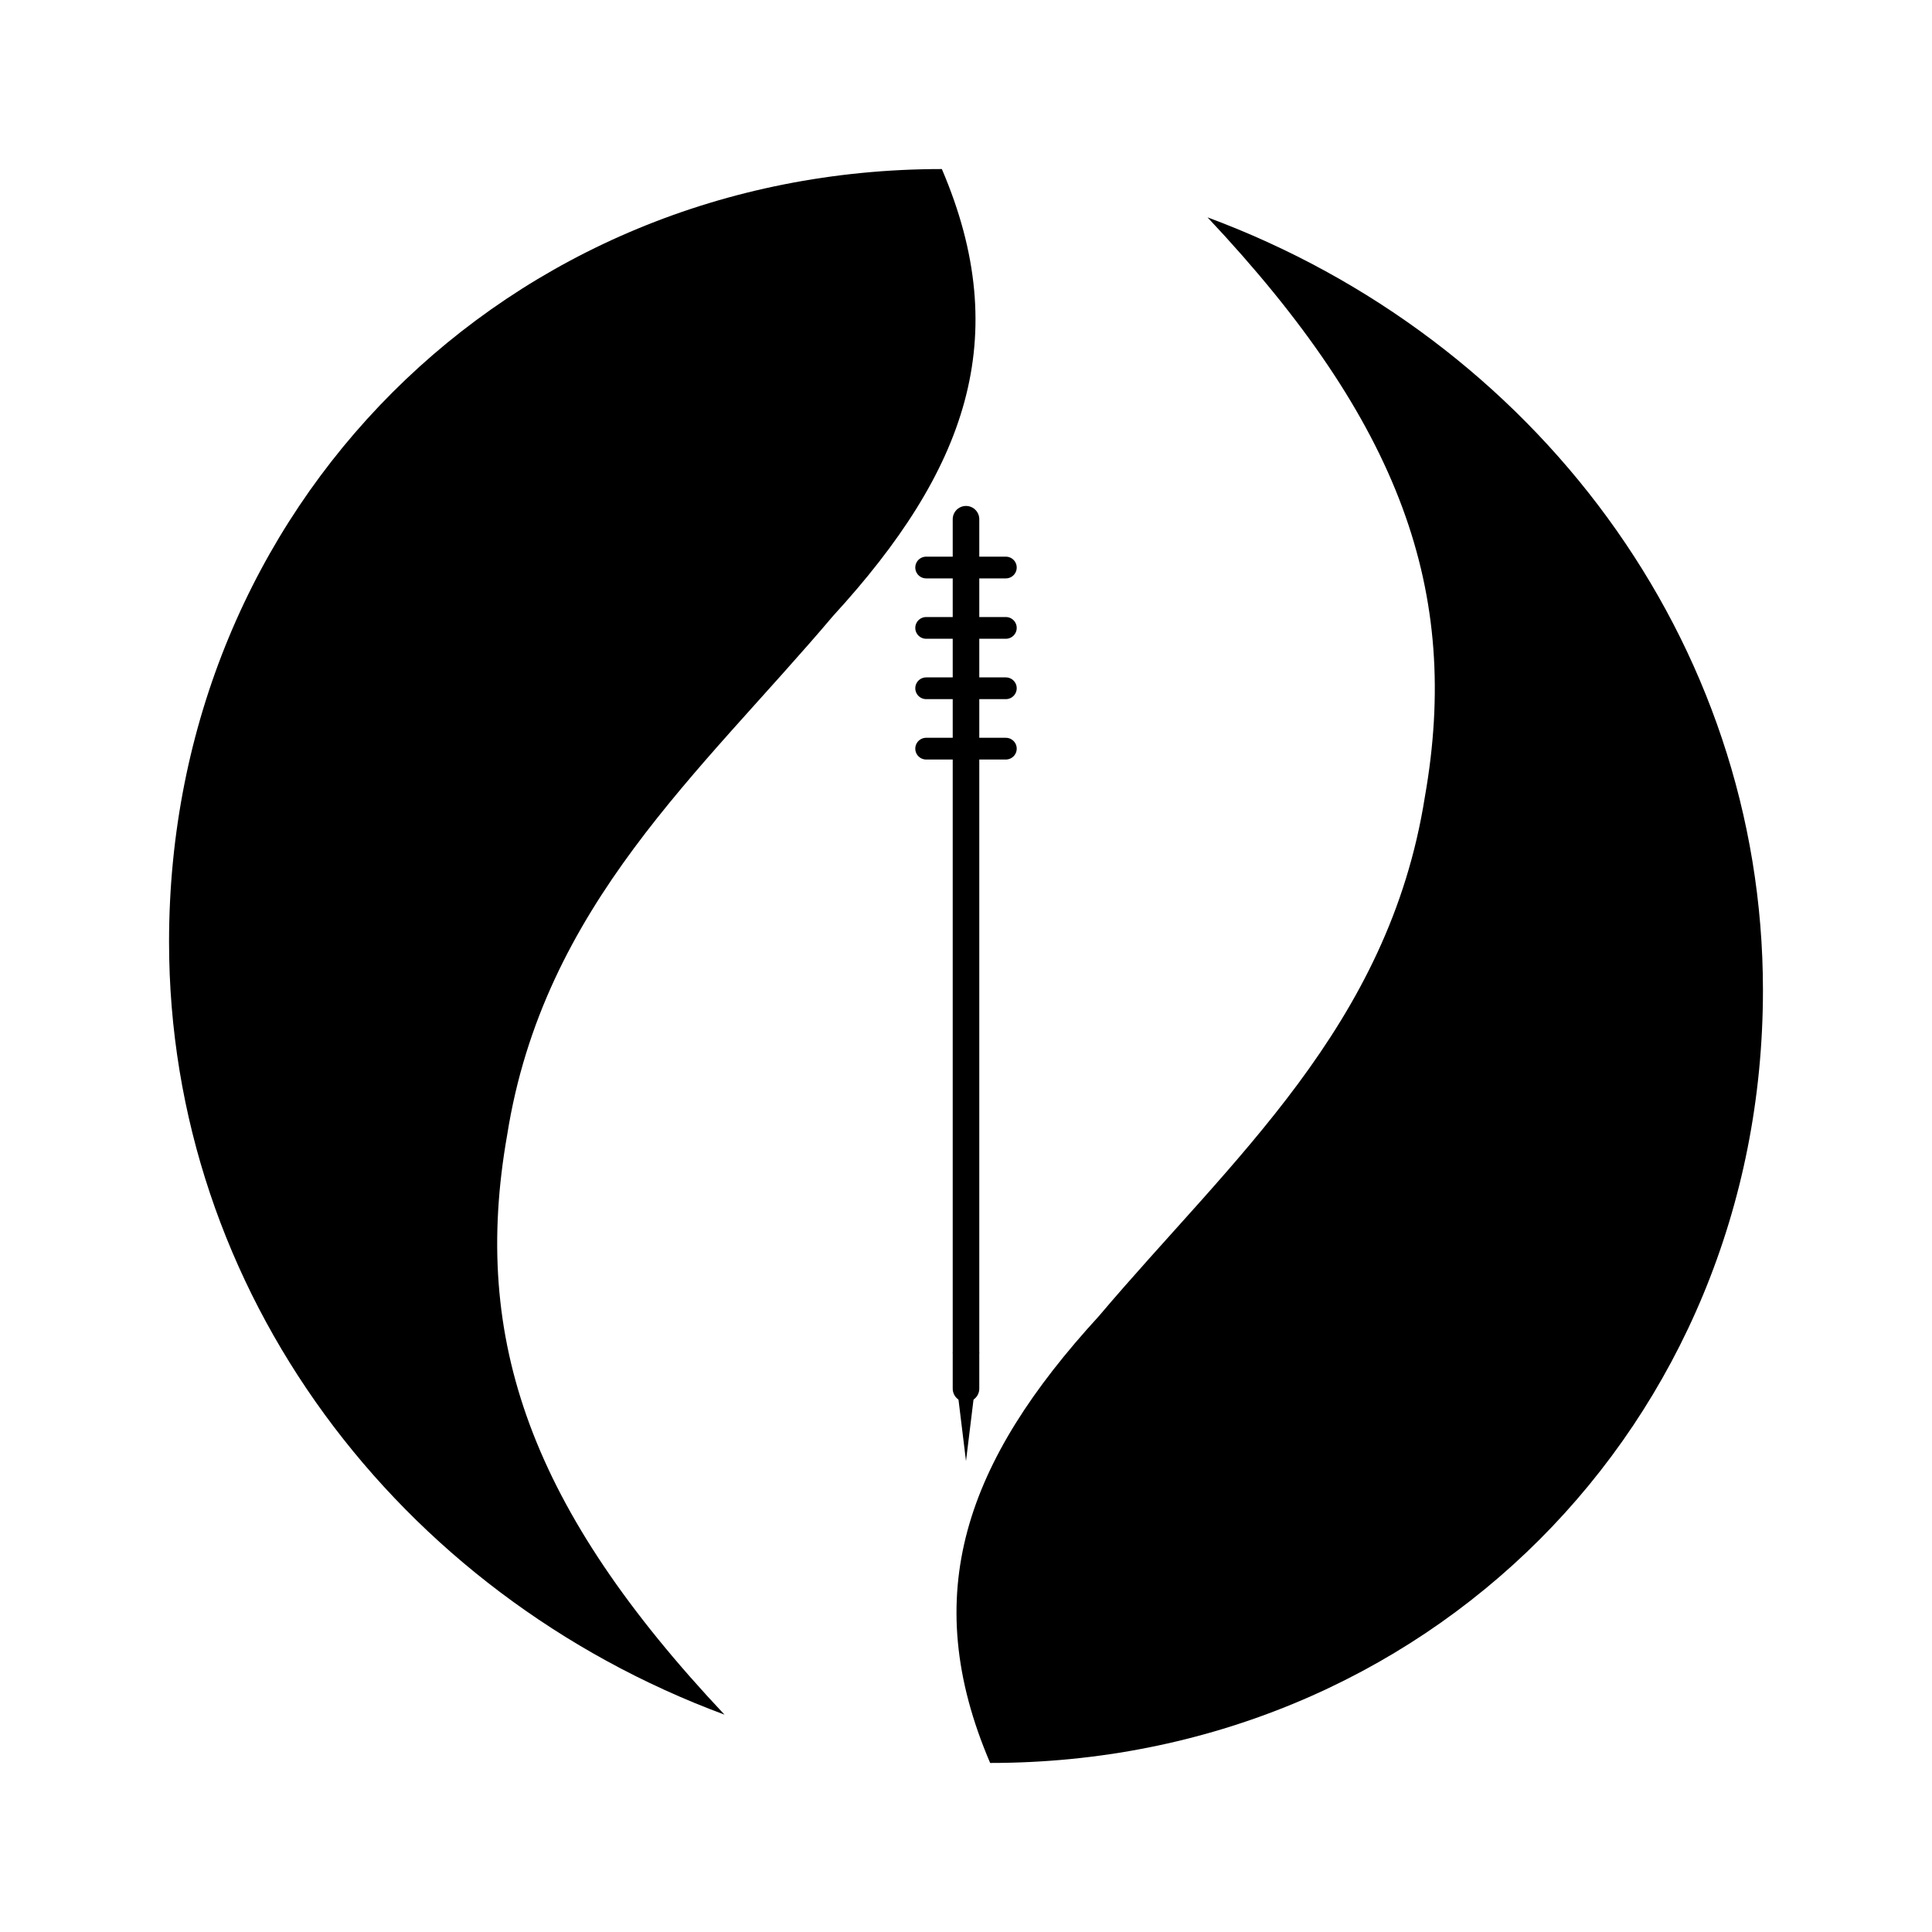
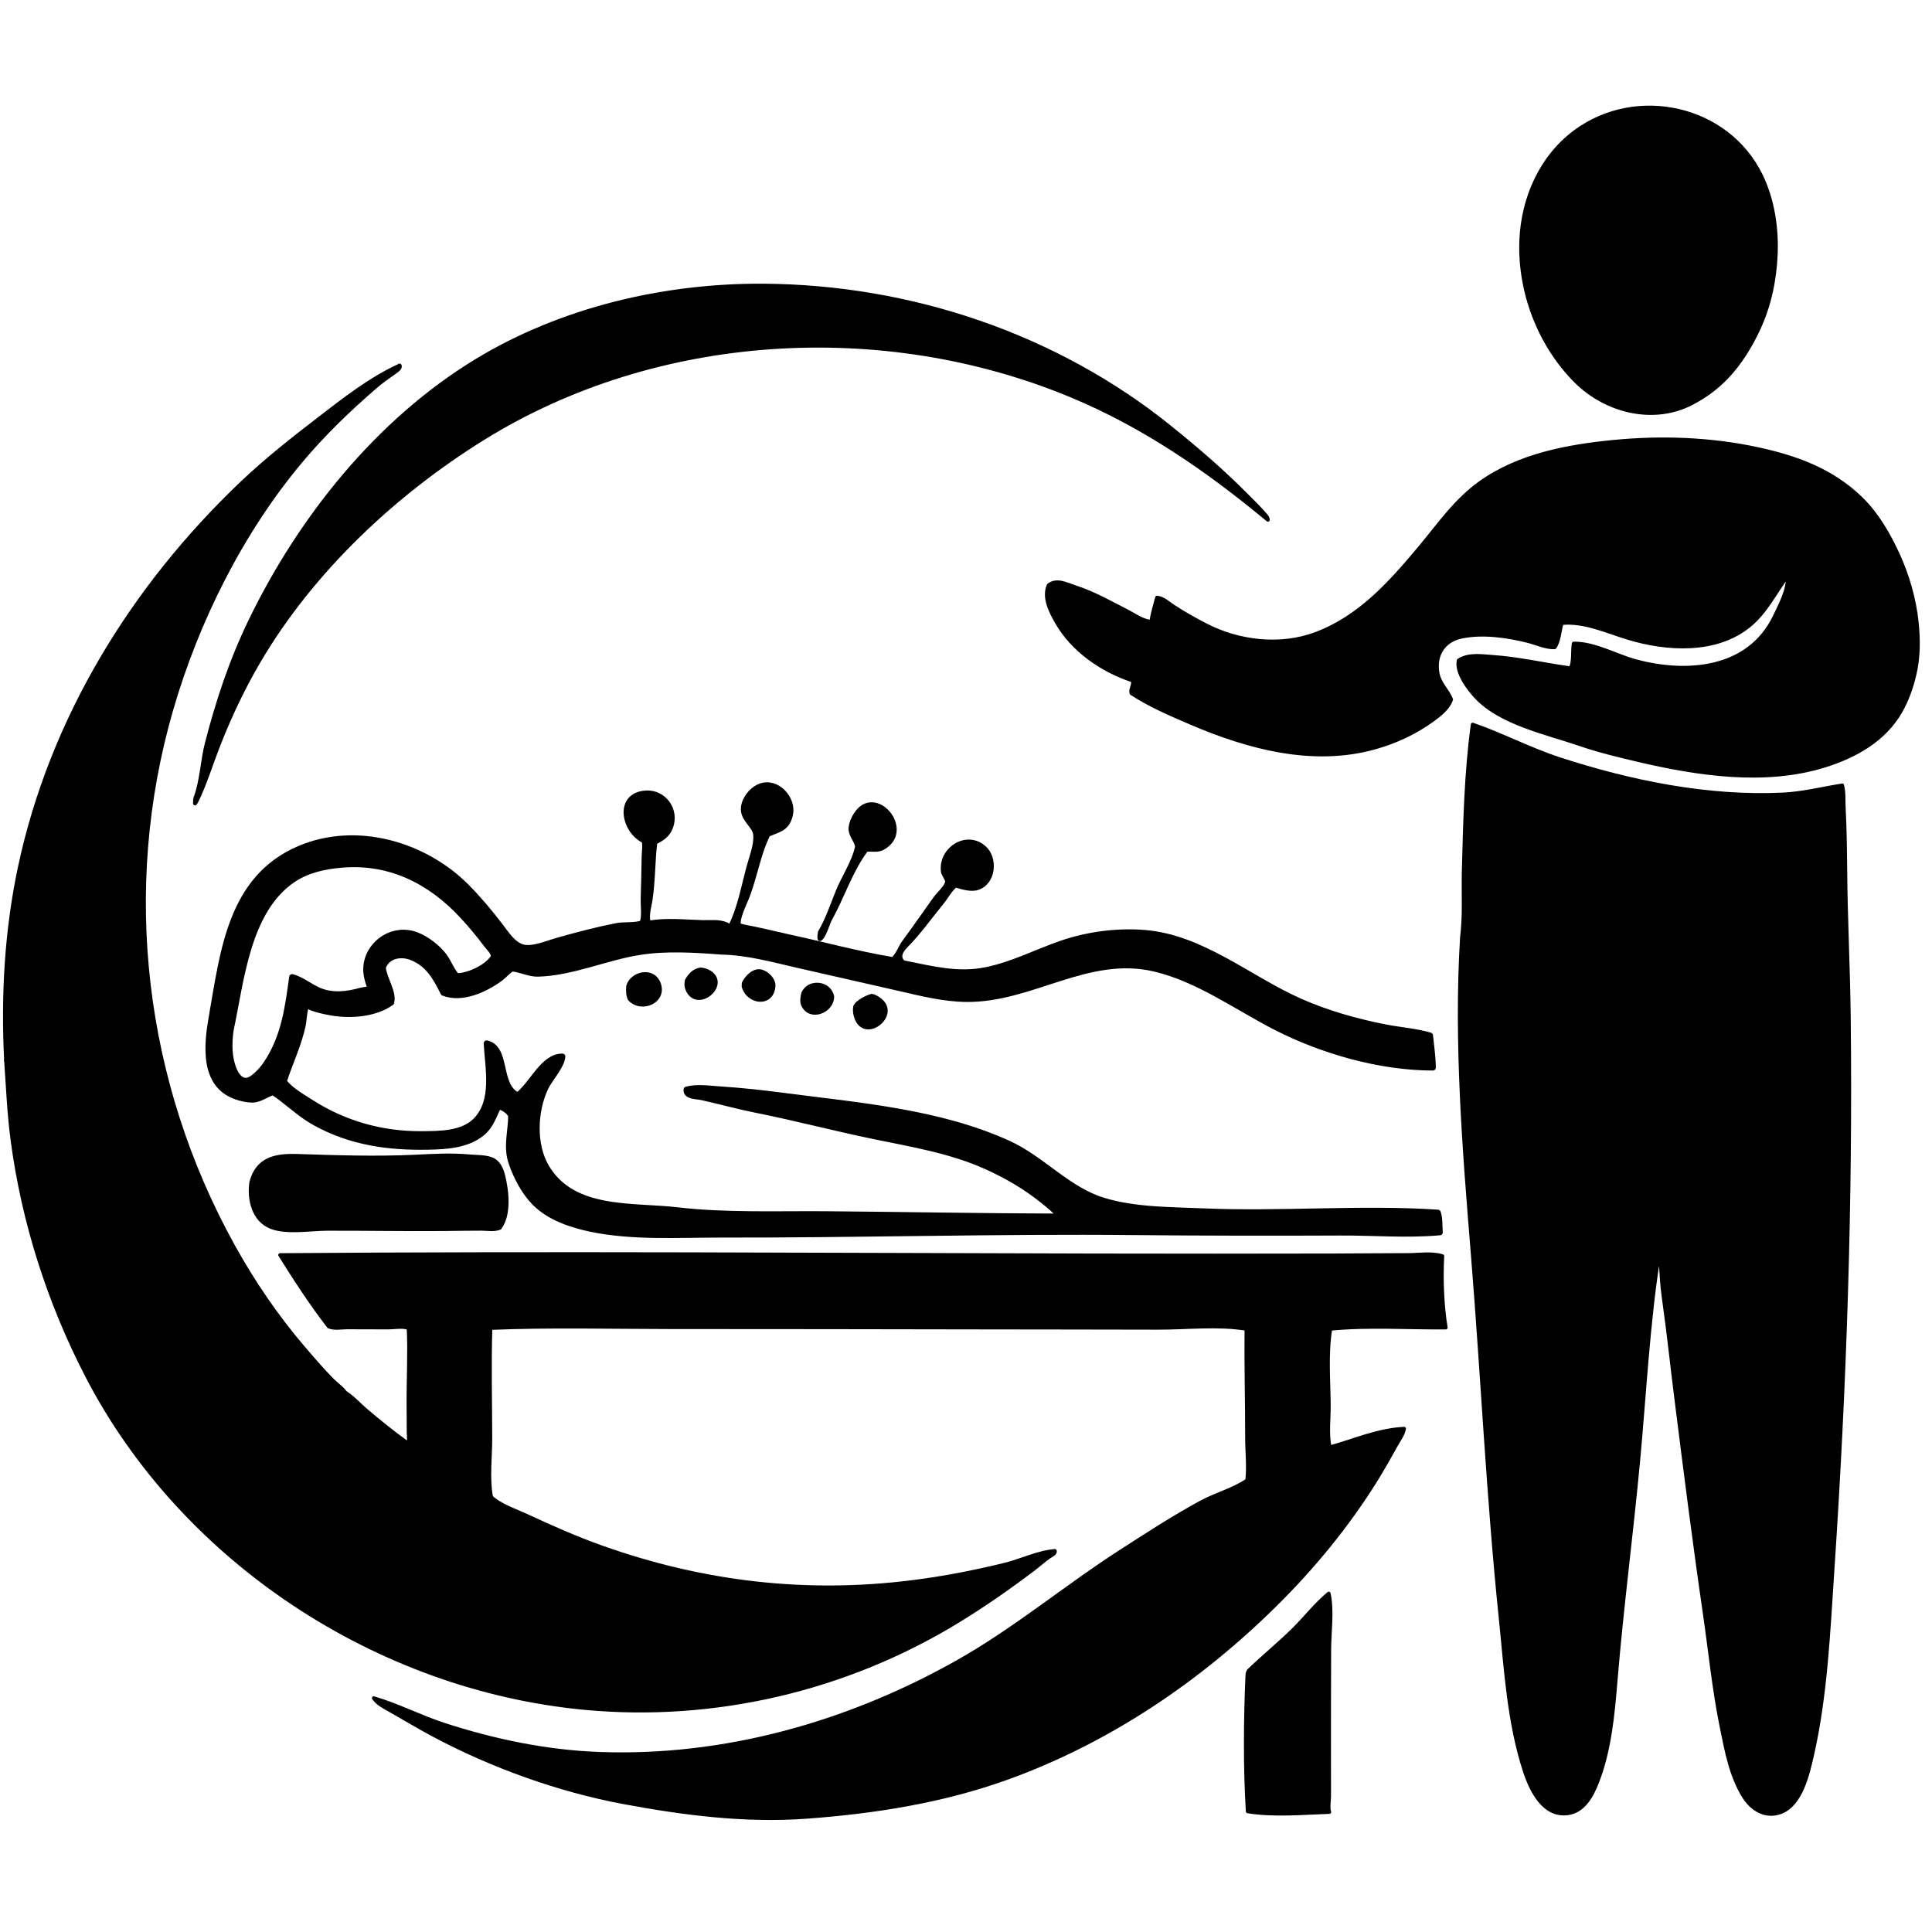
- <svg xmlns="http://www.w3.org/2000/svg" width="160" height="160" viewBox="0 0 160 160" role="img" aria-label="Wang’s Harmony harmony and acupuncture symbol">
-   <g fill="#000000">
-     <path d="M78 14C42 14 14 42 14 78c0 29 19 54 46 64-16-17-21-31-18-48 3-19 16-30 27-43 11-12 15-23 9-37Z" />
-     <path d="M82 146c36 0 64-28 64-64 0-29-19-54-46-64 16 17 21 31 18 48-3 19-16 30-27 43-11 12-15 23-9 37Z" />
-     <path d="M80 43v72" fill="none" stroke="#000000" stroke-width="2.2" stroke-linecap="round" />
-     <path d="M76.7 47h6.6m-6.6 5h6.6m-6.6 5h6.6m-6.6 5h6.6" fill="none" stroke="#000000" stroke-width="1.8" stroke-linecap="round" />
-     <path d="m78.9 112 1.1 9 1.1-9Z" />
+ <svg xmlns="http://www.w3.org/2000/svg" width="160" height="160" viewBox="0 0 160 160" role="img" aria-label="Wang’s Harmony original treatment scene in jade">
+   <g transform="translate(.4 8.9) scale(.4274) translate(-82.64 -286.13)">
+     <path d="M 148.647 535.172 C 143.048 533.406 137.863 530.486 132.839 527.486 C 119.179 519.329 107.955 508.699 98.079 496.283 C 93.909 491.04 90.491 485.208 87.506 479.228 C 86.526 477.264 85.348 475.293 84.51 473.269 C 84.334 472.846 84.8 472.547 84.589 472.109 C 84.345 471.604 83.281 469.828 82.858 470.823 C 82.222 458.285 82.916 445.633 85.535 433.329 C 91.655 404.583 107.453 378.973 128.585 358.88 C 133.341 354.357 138.391 350.397 143.585 346.401 C 148.504 342.616 153.514 338.674 159.154 336.107 C 159.433 336.625 158.603 337.149 158.254 337.397 C 156.98 338.302 155.741 339.144 154.551 340.171 C 149.321 344.682 144.438 349.377 139.995 354.677 C 128.489 368.401 119.888 385.645 114.917 402.813 C 104.824 437.671 109.315 475.036 126.893 506.754 C 130.744 513.701 135.308 520.424 140.483 526.453 C 142.296 528.565 144.13 530.726 146.088 532.704 C 146.908 533.531 147.968 534.223 148.647 535.172 Z" opacity="1" fill="#000000" fill-rule="evenodd" id="object-0" stroke="#000000" stroke-width="0.7" stroke-linejoin="round" />
+     <path d="M 82.858 470.823 C 83.281 469.828 84.345 471.604 84.589 472.109 C 84.8 472.547 84.334 472.846 84.51 473.269 C 85.348 475.293 86.526 477.264 87.506 479.228 C 90.491 485.208 93.909 491.04 98.079 496.283 C 107.955 508.699 119.179 519.329 132.839 527.486 C 137.863 530.486 143.048 533.406 148.647 535.172 C 150.071 536.032 151.233 537.393 152.499 538.471 C 155.082 540.67 157.775 542.862 160.536 544.833 C 163.708 547.369 167.144 549.5 170.724 551.512 C 172.777 552.666 175.315 553.515 176.87 555.364 C 178.494 556.968 181.54 557.983 183.611 558.945 C 188.477 561.204 193.355 563.373 198.413 565.167 C 217.937 572.091 237.839 574.43 258.419 571.85 C 264.501 571.088 270.473 569.932 276.42 568.471 C 279.565 567.698 282.886 566.049 286.105 565.814 C 286.27 566.366 285.368 566.703 285.009 566.956 C 283.983 567.679 283.038 568.539 282.036 569.3 C 277.213 572.961 272.282 576.392 267.108 579.543 C 245.527 592.688 220.018 598.642 194.887 596.26 C 154.786 592.458 116.977 567.651 98.461 531.721 C 91.175 517.582 86.251 502.185 84.134 486.412 C 83.436 481.213 83.226 476.042 82.858 470.823 Z" opacity="1" fill="#000000" fill-rule="evenodd" id="object-1" stroke="#000000" stroke-width="0.7" stroke-linejoin="round" />
+     <path d="M 119.532 419.943 C 120.776 416.738 120.88 412.744 121.748 409.369 C 123.867 401.138 126.466 393.295 130.175 385.633 C 139.84 365.663 154.877 346.827 173.994 335.205 C 190.511 325.162 210.518 320.488 229.749 320.628 C 258.162 320.834 286.407 330.301 308.583 348.24 C 313.644 352.334 318.558 356.545 323.144 361.176 C 324.254 362.297 325.412 363.398 326.454 364.583 C 326.73 364.896 327.465 365.6 327.378 366.039 C 315.635 356.292 303.344 347.806 289.18 341.928 C 252.854 326.851 208.91 329.409 175.345 350.239 C 158.182 360.89 142.247 375.834 131.937 393.323 C 128.44 399.255 125.56 405.528 123.178 411.975 C 122.396 414.093 121.694 416.227 120.812 418.307 C 120.628 418.739 119.457 421.526 119.452 420.949 C 119.486 420.212 119.454 420.547 119.532 419.943 Z" opacity="1" fill="#000000" fill-rule="evenodd" id="object-2" stroke="#000000" stroke-width="0.7" stroke-linejoin="round" />
+     <path d="M 222.494 444.622 C 222.543 445.014 222.79 445.756 222.61 446.129 C 222.466 446.426 222.081 446.318 222.037 446.745 C 222.033 446.784 222.104 448.278 222.345 448.057 C 222.975 447.48 223.019 445.501 223.441 444.718 C 225.138 441.367 225.921 437.07 226.894 433.435 C 227.416 431.487 228.392 429.129 228.233 427.09 C 228.09 425.263 225.935 424.218 225.84 422.23 C 225.752 420.39 227.348 418.337 229.04 417.703 C 232.245 416.5 235.473 420.108 234.772 423.165 C 234.154 425.864 232.628 425.918 230.425 426.908 C 228.48 430.777 227.854 435.342 226.222 439.363 C 225.676 440.709 224.445 443.125 224.675 444.576 C 224.552 444.851 227.416 445.334 227.899 445.434 C 230.198 445.909 232.476 446.489 234.772 446.984 C 241.27 448.384 247.779 450.176 254.334 451.271 C 255.227 451.603 256.178 451.771 257.092 452.036 C 262.337 453.081 267.245 454.377 272.636 453.312 C 277.859 452.28 282.465 449.831 287.448 448.119 C 292.494 446.385 298.221 445.643 303.544 446.083 C 314.64 447 323.702 454.971 333.598 459.354 C 338.834 461.673 344.503 463.274 350.118 464.374 C 352.969 464.932 356.016 465.142 358.801 465.955 C 359.01 468.024 359.323 470.077 359.342 472.166 C 349.137 472.163 337.87 468.937 328.823 464.287 C 321.224 460.382 313.843 454.969 305.423 452.989 C 292.44 449.936 281.647 458.99 269.003 458.877 C 264.544 458.837 260.2 457.729 255.884 456.734 C 249.307 455.218 242.716 453.76 236.134 452.243 C 231.319 451.133 226.485 449.797 221.516 449.7 C 216.298 449.306 210.773 448.949 205.58 449.777 C 199.108 450.81 192.558 453.782 185.999 453.975 C 184.223 454.027 182.645 453.114 180.906 452.965 C 180.056 453.446 179.435 454.273 178.646 454.857 C 175.774 456.984 171.253 459.096 167.636 457.683 C 166.144 454.732 164.754 452.09 161.461 450.787 C 159.378 449.962 156.701 450.418 155.886 452.774 C 156.043 454.868 158.041 457.559 157.508 459.564 C 154.41 461.785 149.673 462.136 146.048 461.521 C 144.756 461.302 143.313 460.987 142.083 460.537 C 141.78 460.426 141.501 460.046 141.195 460.149 C 140.664 460.329 140.54 463.128 140.435 463.65 C 139.638 467.596 137.911 471.083 136.687 474.868 C 137.989 476.572 140.156 477.77 141.933 478.912 C 148.449 483.098 155.776 485.137 163.506 485.067 C 166.88 485.037 171.285 485.066 173.86 482.489 C 177.707 478.641 176.261 472.288 176.003 467.475 C 180.104 468.405 178.007 475.648 181.996 477.549 C 184.733 475.62 186.929 469.976 190.676 470.034 C 190.505 471.935 188.218 474.316 187.382 476.083 C 185.248 480.596 184.967 487.098 187.556 491.469 C 192.729 500.203 204.26 498.801 212.873 499.805 C 222.428 500.919 232.393 500.496 242.006 500.579 C 256.953 500.706 271.898 500.989 286.837 501.033 C 287.052 500.469 284.476 498.474 284.004 498.091 C 280.564 495.292 276.85 493.121 272.811 491.301 C 265.964 488.217 258.384 486.967 251.077 485.461 C 243.406 483.88 235.822 481.873 228.139 480.34 C 224.659 479.646 221.215 478.684 217.749 477.913 C 216.696 477.679 214.568 477.784 214.732 476.434 C 216.793 475.873 219.019 476.254 221.126 476.384 C 225.342 476.645 229.505 477.113 233.691 477.659 C 248.126 479.544 263.731 480.785 277.117 486.901 C 283.675 489.898 288.561 495.843 295.502 497.958 C 301.645 499.831 308.465 499.744 314.831 500.019 C 329.95 500.671 345.223 499.289 360.306 500.271 C 360.698 501.434 360.588 502.859 360.692 504.086 C 354.382 504.662 347.84 504.108 341.503 504.134 C 328.166 504.19 314.837 504.181 301.5 504.048 C 274.838 503.781 248.166 504.582 221.501 504.532 C 213.214 504.516 204.418 505.111 196.263 503.425 C 192.409 502.629 188.122 501.199 185.299 498.312 C 183.262 496.229 181.743 493.324 180.815 490.587 C 179.742 487.424 180.751 484.58 180.747 481.407 C 180.22 480.532 179.272 479.882 178.284 479.668 C 177.343 481.511 176.818 483.409 175.166 484.791 C 172.302 487.188 168.304 487.43 164.739 487.504 C 156.887 487.666 149.572 486.636 142.631 482.761 C 139.699 481.124 137.391 478.744 134.622 476.929 C 133.235 477.333 132.035 478.406 130.527 478.377 C 129.506 478.358 128.469 478.118 127.508 477.789 C 120.9 475.528 121.8 467.635 122.746 462.256 C 124.958 449.677 126.38 435.46 139.727 429.775 C 150.742 425.084 163.91 428.906 172.094 437.148 C 174.441 439.512 176.587 442.083 178.613 444.724 C 179.718 446.166 180.95 448.149 182.741 448.802 C 184.612 449.484 187.546 448.211 189.375 447.685 C 193.264 446.568 197.129 445.556 201.098 444.76 C 202.687 444.441 204.735 444.756 206.212 444.188 C 206.693 442.786 206.386 440.908 206.424 439.422 C 206.494 436.717 206.574 434.012 206.61 431.297 C 206.624 430.251 206.863 429.152 206.566 428.132 C 202.677 426.366 201.192 419.41 206.856 419.06 C 210.31 418.847 212.748 422.27 211.567 425.505 C 210.997 427.07 209.896 427.715 208.496 428.427 C 208.045 432.126 208.127 435.902 207.57 439.605 C 207.378 440.882 206.682 443.157 207.36 444.306 C 210.583 443.636 214.558 444.093 217.85 444.173 C 219.381 444.21 221.073 443.954 222.494 444.622 Z M 126.395 464.911 C 126.039 467.446 126.021 470.186 127.014 472.586 C 127.694 474.23 128.947 475.444 130.642 474.239 C 131.139 473.886 131.588 473.477 132.009 473.038 C 132.528 472.495 132.989 471.909 133.403 471.284 C 136.783 466.189 137.512 460.489 138.311 454.629 C 140.19 455.135 141.755 456.507 143.543 457.262 C 146.135 458.356 148.949 458.018 151.58 457.275 C 152.164 457.11 152.976 457.138 153.479 456.797 C 152.938 455.274 152.474 453.813 152.732 452.167 C 153.431 447.706 158.125 444.868 162.369 446.494 C 164.366 447.259 166.442 448.856 167.734 450.556 C 168.653 451.765 169.163 453.394 170.219 454.471 C 172.564 454.424 176.265 452.73 177.436 450.637 C 177.331 449.708 176.466 448.969 175.927 448.252 C 174.509 446.364 172.983 444.532 171.38 442.798 C 165.124 436.029 157.298 432.077 147.963 432.855 C 144.641 433.132 141.306 433.831 138.49 435.722 C 129.596 441.693 128.441 455.343 126.395 464.911 Z" opacity="1" fill="#000000" fill-rule="evenodd" id="object-3" stroke="#000000" stroke-width="1.15" stroke-linejoin="round" />
+     <path d="M 130.381 494.391 C 131.556 489.813 135.098 489.121 139.295 489.26 C 146.812 489.51 154.482 489.758 161.996 489.413 C 165.525 489.25 169.121 489.014 172.655 489.35 C 174.057 489.483 175.658 489.39 176.99 489.908 C 178.305 490.42 178.923 491.845 179.236 493.112 C 179.959 496.037 180.49 500.617 178.564 503.228 C 177.581 503.691 176.065 503.421 174.997 503.418 C 172.496 503.41 169.996 503.469 167.495 503.489 C 160.029 503.55 152.564 503.407 145.098 503.429 C 141.882 503.438 137.276 504.262 134.235 503.078 C 130.798 501.739 129.889 497.643 130.381 494.391 Z" opacity="1" fill="#000000" fill-rule="evenodd" id="object-4" stroke="#000000" stroke-width="0.7" stroke-linejoin="round" />
+     <path d="M 176.87 555.364 C 175.315 553.515 172.777 552.666 170.724 551.512 C 167.144 549.5 163.708 547.369 160.536 544.833 C 161.117 545.015 160.861 543.312 160.864 542.85 C 160.875 541.053 160.846 539.254 160.837 537.457 C 160.811 532.545 161.091 527.662 160.874 522.754 C 160.291 522.17 157.837 522.558 157 522.549 C 154.333 522.52 151.665 522.548 148.998 522.525 C 147.918 522.516 146.376 522.826 145.393 522.338 C 142.007 517.961 138.899 513.176 135.969 508.482 C 188.47 508.068 240.997 508.433 293.504 508.549 C 309.17 508.583 324.837 508.583 340.503 508.545 C 345.171 508.534 349.838 508.47 354.506 508.472 C 356.57 508.473 359.245 508.042 361.195 508.703 C 360.958 513.034 361.14 518.26 361.855 522.55 C 354.455 522.618 346.86 522.078 339.49 522.797 C 338.713 527.532 339.148 532.661 339.198 537.444 C 339.226 540.078 338.81 543.169 339.373 545.738 C 344.221 544.395 348.654 542.383 353.781 542.127 C 353.596 543.253 352.805 544.276 352.259 545.252 C 350.942 547.606 349.641 549.949 348.212 552.237 C 342.769 560.95 336.182 568.965 328.883 576.19 C 314.101 590.82 296.57 602.677 276.943 609.781 C 264.435 614.307 251.185 616.391 237.984 617.36 C 226.089 618.232 214.206 616.705 202.554 614.533 C 189.952 612.185 177.026 607.516 165.709 601.493 C 162.906 600.002 160.208 598.363 157.45 596.8 C 156.178 596.079 154.989 595.552 154.122 594.343 C 158.761 595.688 163.158 597.992 167.776 599.494 C 177.433 602.635 187.565 604.741 197.727 605.125 C 222.088 606.043 246.072 599.246 267.212 587.342 C 278.409 581.037 288.117 572.843 298.872 565.917 C 303.982 562.626 309.051 559.326 314.395 556.417 C 317.197 554.892 320.783 553.93 323.361 552.141 C 323.663 549.447 323.321 546.527 323.323 543.808 C 323.329 536.811 323.13 529.797 323.203 522.806 C 317.709 521.899 311.562 522.62 305.997 522.601 C 294.497 522.562 282.997 522.577 271.497 522.549 C 251.499 522.5 231.5 522.496 211.502 522.481 C 199.935 522.472 188.311 522.17 176.753 522.642 C 176.529 529.691 176.715 536.758 176.731 543.811 C 176.739 547.565 176.2 551.669 176.87 555.364 Z" opacity="1" fill="#000000" fill-rule="evenodd" id="object-5" stroke="#000000" stroke-width="0.7" stroke-linejoin="round" />
+     <path d="M 203.402 456.383 C 204.124 453.866 208.124 452.951 209.308 455.706 C 210.847 459.287 205.996 461.435 203.681 458.878 C 203.326 458.062 203.332 457.261 203.402 456.383 Z" opacity="1" fill="#000000" fill-rule="evenodd" id="object-6" stroke="#000000" stroke-width="0.7" stroke-linejoin="round" />
+     <path d="M 214.76 455.29 C 215.394 454.177 216.174 453.327 217.479 453.128 C 218.146 453.213 218.728 453.36 219.294 453.746 C 222.947 456.235 216.718 461.372 214.884 457.02 C 214.619 456.391 214.647 455.957 214.76 455.29 Z" opacity="1" fill="#000000" fill-rule="evenodd" id="object-7" stroke="#000000" stroke-width="0.7" stroke-linejoin="round" />
+     <path d="M 222.494 444.622 C 223.131 444.657 222.815 444.625 223.441 444.718 C 223.019 445.501 222.975 447.48 222.345 448.057 C 222.104 448.278 222.033 446.784 222.037 446.745 C 222.081 446.318 222.466 446.426 222.61 446.129 C 222.79 445.756 222.543 445.014 222.494 444.622 Z" opacity="1" fill="#000000" fill-rule="evenodd" id="object-8" stroke="#000000" stroke-width="0.7" stroke-linejoin="round" />
+     <path d="M 225.79 455.82 C 226.281 454.83 227.276 453.692 228.426 453.483 C 229.816 453.23 231.718 454.934 231.613 456.363 C 231.328 460.243 226.631 459.657 225.764 456.429 C 225.772 456.226 225.781 456.023 225.79 455.82 Z" opacity="1" fill="#000000" fill-rule="evenodd" id="object-9" stroke="#000000" stroke-width="0.7" stroke-linejoin="round" />
+     <path d="M 237.301 457.827 C 238.347 455.237 242.424 455.588 242.984 458.411 C 242.979 461.292 238.662 462.984 237.299 460.043 C 236.973 459.339 237.16 458.549 237.301 457.827 Z" opacity="1" fill="#000000" fill-rule="evenodd" id="object-10" stroke="#000000" stroke-width="0.7" stroke-linejoin="round" />
+     <path d="M 240.547 445.918 C 241.929 443.596 242.913 440.721 243.916 438.201 C 245.062 435.321 247.101 432.381 247.743 429.349 C 247.503 428 246.295 427.047 246.498 425.549 C 246.612 424.708 246.96 423.9 247.404 423.185 C 251.24 416.997 259.036 426.275 252.725 429.682 C 251.802 430.181 250.612 429.93 249.61 429.976 C 246.618 433.894 245.004 439.073 242.598 443.377 C 242.132 444.212 241.44 446.899 240.596 447.294 C 240.293 447.436 240.519 446.008 240.547 445.918 Z" opacity="1" fill="#000000" fill-rule="evenodd" id="object-11" stroke="#000000" stroke-width="0.7" stroke-linejoin="round" />
+     <path d="M 247.379 460.343 C 247.48 460.186 247.581 460.03 247.681 459.874 C 248.546 459.088 249.475 458.57 250.595 458.236 C 251.1 458.295 251.504 458.555 251.928 458.834 C 256.401 461.776 249.105 467.599 247.51 462.231 C 247.329 461.622 247.27 460.964 247.379 460.343 Z" opacity="1" fill="#000000" fill-rule="evenodd" id="object-12" stroke="#000000" stroke-width="0.7" stroke-linejoin="round" />
+     <path d="M 254.334 451.271 C 255.44 450.86 256.067 448.863 256.747 447.943 C 258.852 445.094 260.864 442.184 262.929 439.298 C 263.512 438.484 265.324 436.936 265.181 435.92 C 264.942 435.386 264.632 434.894 264.402 434.357 C 263.673 429.92 268.97 426.363 272.491 429.575 C 274.732 431.62 274.373 436.251 271.25 437.376 C 269.883 437.869 268.181 437.299 266.862 436.919 C 265.799 437.79 265.12 439.15 264.252 440.211 C 261.955 443.021 259.813 446.051 257.265 448.638 C 256.152 449.767 255.629 450.997 257.092 452.036 C 256.178 451.771 255.227 451.603 254.334 451.271 Z" opacity="1" fill="#000000" fill-rule="evenodd" id="object-13" stroke="#000000" stroke-width="0.7" stroke-linejoin="round" />
+     <path d="M 284.88 378.715 C 286.45 377.433 288.391 378.536 290.077 379.082 C 293.673 380.247 297.05 382.174 300.401 383.896 C 301.511 384.467 303.55 385.869 304.807 385.704 C 304.96 384.147 305.51 382.609 305.885 381.093 C 307.124 381.209 308.031 382.13 309.037 382.792 C 311.038 384.109 313.116 385.274 315.239 386.381 C 321.703 389.751 329.82 390.71 336.723 388.102 C 345.214 384.893 351.151 378.203 356.821 371.419 C 360.573 366.93 363.742 362.258 368.582 358.81 C 376.014 353.515 385.568 351.75 394.462 350.893 C 403.64 350.008 413.115 350.345 422.15 352.277 C 429.72 353.896 436.661 356.405 442.335 361.926 C 445.426 364.934 447.713 368.906 449.491 372.802 C 451.337 376.848 452.654 381.413 453.114 385.845 C 453.466 389.228 453.475 392.656 452.688 395.978 C 452.086 398.523 451.284 400.848 449.991 403.127 C 446.839 408.68 441.161 411.844 435.216 413.686 C 423.63 417.275 410.603 415.288 399.067 412.576 C 395.288 411.688 391.498 410.777 387.825 409.515 C 381.451 407.325 372.606 405.501 367.801 400.456 C 366.311 398.892 363.791 395.599 364.339 393.271 C 366.224 392.005 368.77 392.425 370.92 392.572 C 375.994 392.917 380.957 394.097 385.985 394.778 C 386.676 393.931 386.378 391.132 386.625 389.985 C 390.686 389.935 394.765 392.348 398.634 393.397 C 408.581 396.094 420.572 395.12 425.561 384.79 C 426.672 382.49 428.267 379.509 428.107 376.879 C 425.62 380.147 423.928 383.851 420.661 386.521 C 414.192 391.809 404.615 391.192 397.106 388.903 C 393.05 387.667 388.616 385.599 384.301 386.063 C 383.951 387.295 383.742 389.798 382.932 390.749 C 381.306 390.828 379.439 389.964 377.872 389.557 C 373.888 388.522 368.847 387.812 364.779 388.715 C 361.301 389.488 359.633 392.395 360.286 395.814 C 360.667 397.811 362.208 399.047 362.903 400.833 C 362.38 402.498 360.675 403.818 359.313 404.807 C 355.942 407.256 352.237 408.989 348.237 410.125 C 336.156 413.557 323.544 410.144 312.331 405.328 C 308.441 403.658 304.488 401.968 300.936 399.641 C 300.645 398.853 301.535 397.859 301.111 397.159 C 295.176 395.18 289.551 391.309 286.432 385.833 C 285.258 383.772 283.865 381.095 284.88 378.715 Z" opacity="1" fill="#000000" fill-rule="evenodd" id="object-14" stroke="#000000" stroke-width="0.7" stroke-linejoin="round" />
+     <path d="M 323.387 589.892 C 323.476 589.308 323.394 589.587 323.63 589.053 C 326.469 586.31 329.549 583.812 332.359 581.037 C 334.671 578.753 336.664 576.138 339.173 574.067 C 339.907 577.355 339.305 581.436 339.285 584.808 C 339.245 591.809 339.26 598.81 339.255 605.81 C 339.253 608.31 339.257 610.81 339.26 613.309 C 339.261 614.147 338.991 615.676 339.294 616.422 C 334.211 616.59 328.482 617.128 323.456 616.301 C 322.935 607.607 323.01 598.595 323.387 589.892 Z" opacity="1" fill="#000000" fill-rule="evenodd" id="object-15" stroke="#000000" stroke-width="0.7" stroke-linejoin="round" />
+     <path d="M 364.968 446.928 C 365.511 442.743 365.198 438.3 365.31 434.078 C 365.559 424.693 365.772 414.995 367.048 405.691 C 372.776 407.66 378.153 410.532 383.955 412.416 C 397.746 416.897 412.684 419.942 427.243 419.232 C 431.088 419.044 434.876 418.072 438.666 417.471 C 439.032 418.877 438.9 420.317 438.974 421.754 C 439.179 425.742 439.243 429.77 439.275 433.766 C 439.351 443.285 439.848 452.803 439.959 462.324 C 440.377 498.172 439.176 533.888 436.788 569.637 C 436.002 581.392 435.477 593.697 432.877 605.22 C 432.049 608.889 430.726 615.008 426.705 616.466 C 423.742 617.54 421.1 615.86 419.563 613.362 C 417.092 609.346 416.227 604.578 415.299 600.026 C 413.8 592.673 413.075 585.219 411.994 577.802 C 409.982 563.994 408.237 550.125 406.488 536.277 C 405.708 530.095 405.06 523.88 404.19 517.708 C 403.911 515.733 403.694 513.754 403.6 511.759 C 403.579 511.33 403.352 508.334 403.097 508.715 C 401.033 521.749 400.381 535.17 399.156 548.312 C 397.827 562.565 395.937 576.798 394.762 591.07 C 394.225 597.59 393.583 604.511 391.178 610.653 C 390.163 613.245 388.594 616.222 385.546 616.663 C 380.827 617.346 378.362 612.195 377.151 608.504 C 374.028 598.979 373.47 588.528 372.446 578.62 C 370.046 555.378 368.984 532.107 367.098 508.839 C 365.44 488.391 363.713 467.469 364.968 446.928 Z" opacity="1" fill="#000000" fill-rule="evenodd" id="object-16" stroke="#000000" stroke-width="0.7" stroke-linejoin="round" />
+     <path d="M 376.455 311.922 C 376.773 303.753 380.29 295.688 386.998 290.767 C 398.836 282.085 416.408 285.956 422.91 299.278 C 425.185 303.94 426.022 309.405 425.806 314.548 C 425.597 319.529 424.582 324.461 422.474 329.004 C 420.888 332.42 418.798 335.816 416.167 338.528 C 414.225 340.529 412.068 342.094 409.608 343.394 C 402.113 347.354 392.831 344.997 386.991 339.13 C 379.987 332.092 376.069 321.844 376.455 311.922 Z" opacity="1" fill="#000000" fill-rule="evenodd" id="object-17" stroke="#000000" stroke-width="0.7" stroke-linejoin="round" />
  </g>
</svg>
